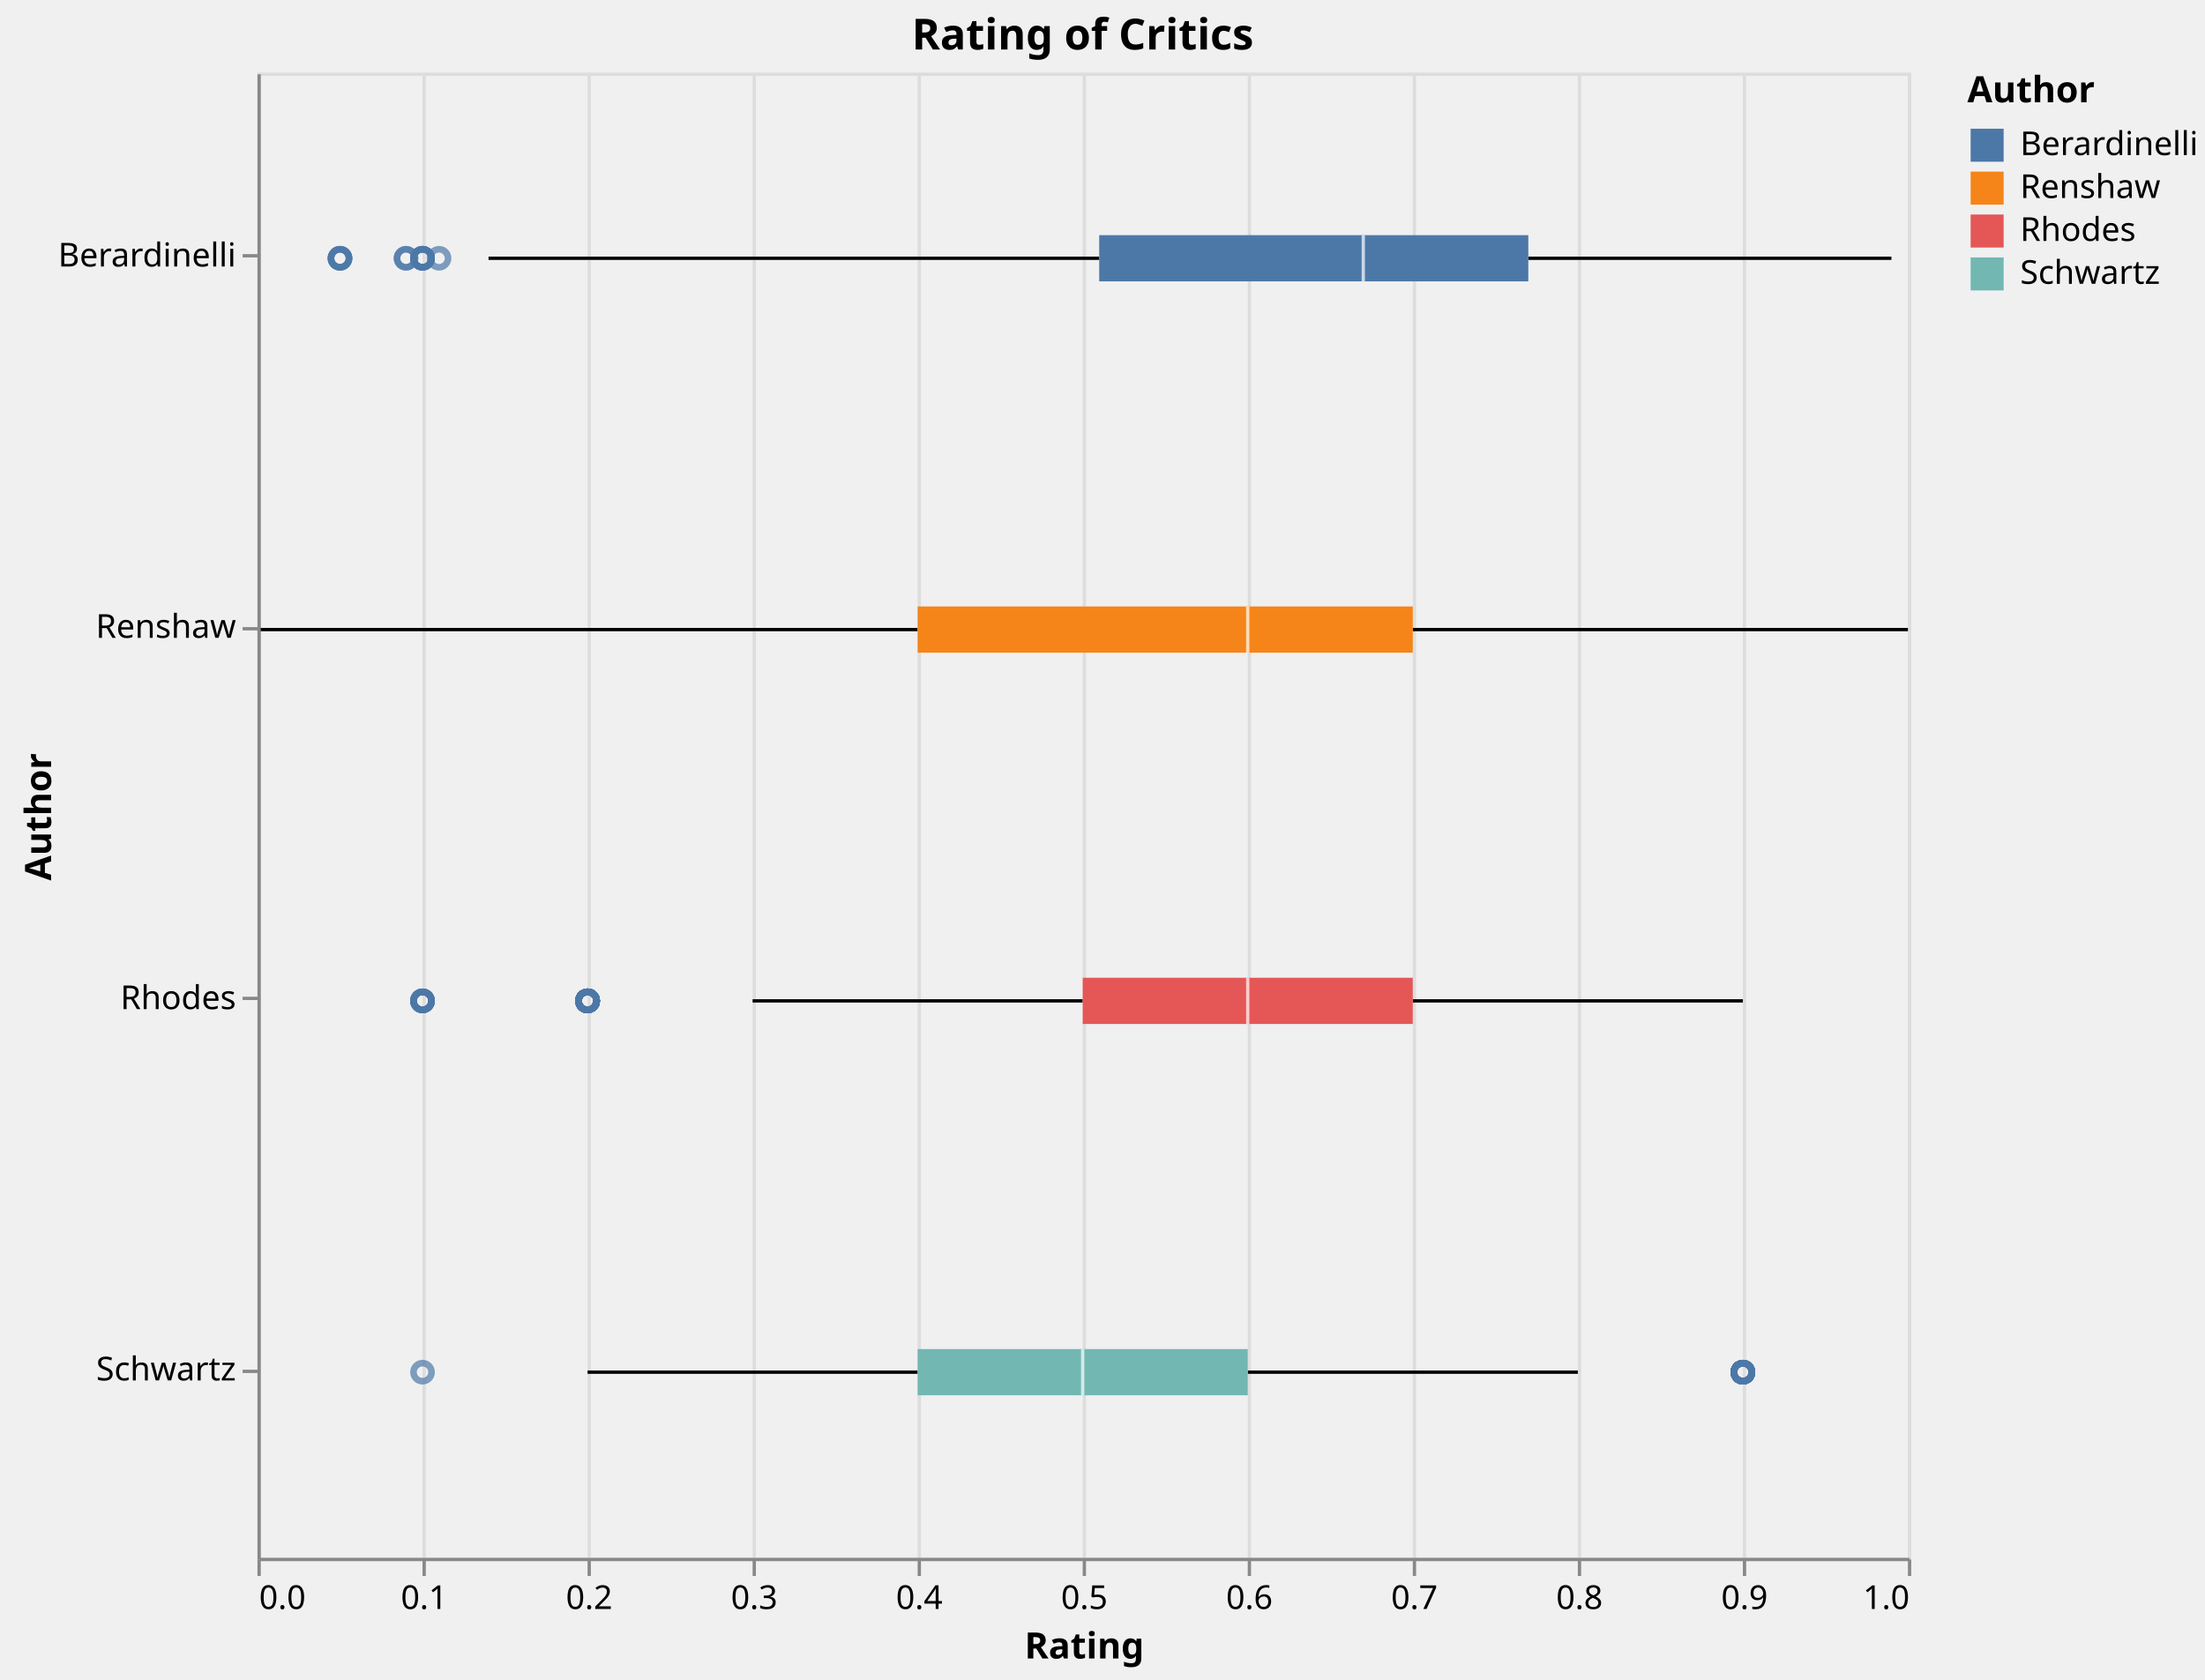
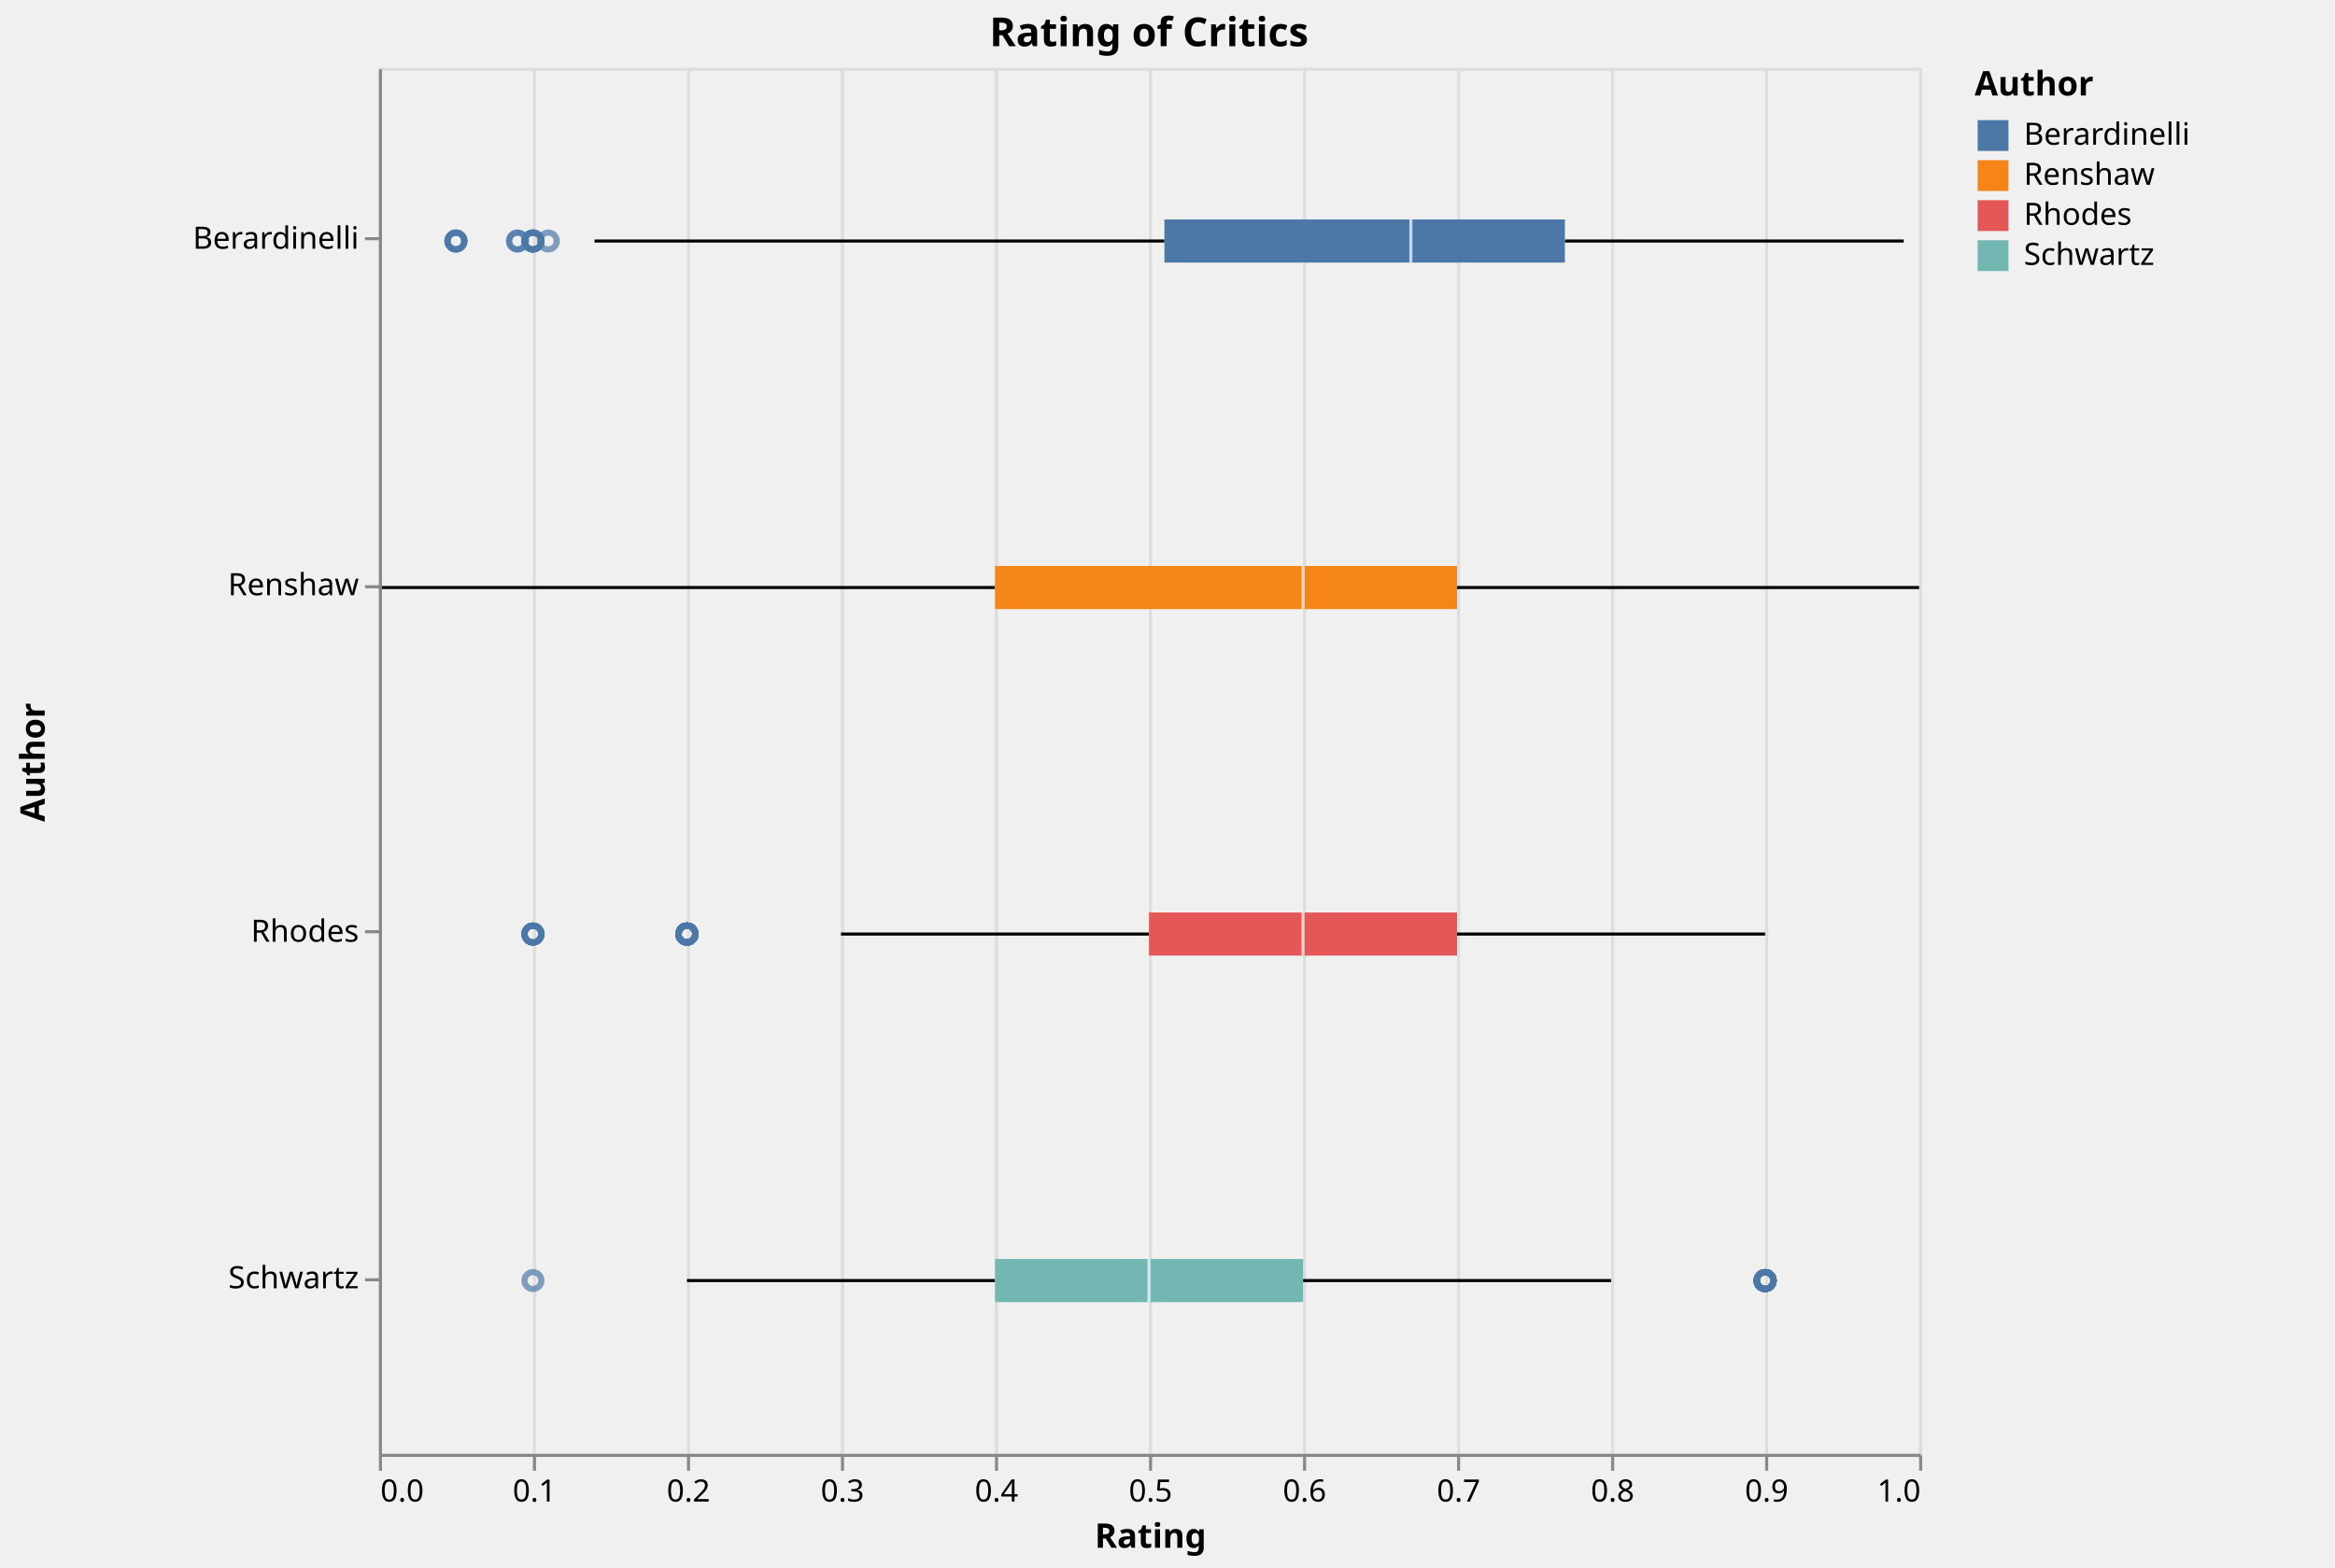
- <svg xmlns="http://www.w3.org/2000/svg" class="marks" width="668" height="509" viewBox="0 0 668 509" version="1.1">
-   <g transform="translate(78,22)">
+ <svg xmlns="http://www.w3.org/2000/svg" class="marks" width="758" height="509" viewBox="0 0 758 509" version="1.1">
+   <g transform="translate(123,22)">
    <g class="mark-group role-frame root">
      <g transform="translate(0,0)">
        <path class="background" d="M0.5,0.5h500v450h-500Z" style="fill: none; stroke: #ddd;" />
        <g>
          <g class="mark-group role-axis">
            <g transform="translate(0.5,450.5)">
              <path class="background" d="M0,0h0v0h0Z" style="pointer-events: none; fill: none;" />
              <g>
                <g class="mark-rule role-axis-grid" style="pointer-events: none;">
                  <line transform="translate(0,0)" x2="0" y2="-450" style="fill: none; stroke: #ddd; stroke-width: 1; opacity: 1;" />
                  <line transform="translate(50,0)" x2="0" y2="-450" style="fill: none; stroke: #ddd; stroke-width: 1; opacity: 1;" />
                  <line transform="translate(100,0)" x2="0" y2="-450" style="fill: none; stroke: #ddd; stroke-width: 1; opacity: 1;" />
                  <line transform="translate(150,0)" x2="0" y2="-450" style="fill: none; stroke: #ddd; stroke-width: 1; opacity: 1;" />
                  <line transform="translate(200,0)" x2="0" y2="-450" style="fill: none; stroke: #ddd; stroke-width: 1; opacity: 1;" />
                  <line transform="translate(250,0)" x2="0" y2="-450" style="fill: none; stroke: #ddd; stroke-width: 1; opacity: 1;" />
                  <line transform="translate(300,0)" x2="0" y2="-450" style="fill: none; stroke: #ddd; stroke-width: 1; opacity: 1;" />
                  <line transform="translate(350,0)" x2="0" y2="-450" style="fill: none; stroke: #ddd; stroke-width: 1; opacity: 1;" />
                  <line transform="translate(400,0)" x2="0" y2="-450" style="fill: none; stroke: #ddd; stroke-width: 1; opacity: 1;" />
                  <line transform="translate(450,0)" x2="0" y2="-450" style="fill: none; stroke: #ddd; stroke-width: 1; opacity: 1;" />
                  <line transform="translate(500,0)" x2="0" y2="-450" style="fill: none; stroke: #ddd; stroke-width: 1; opacity: 1;" />
                </g>
              </g>
            </g>
          </g>
          <g class="mark-symbol role-mark layer_0_layer_0_marks">
            <path transform="translate(50,393.75)" d="M2.739,0A2.739,2.739,0,1,1,-2.739,0A2.739,2.739,0,1,1,2.739,0" style="fill: none; stroke: #4c78a8; stroke-width: 2; opacity: 0.7;" />
            <path transform="translate(450,393.75)" d="M2.739,0A2.739,2.739,0,1,1,-2.739,0A2.739,2.739,0,1,1,2.739,0" style="fill: none; stroke: #4c78a8; stroke-width: 2; opacity: 0.7;" />
            <path transform="translate(450,393.75)" d="M2.739,0A2.739,2.739,0,1,1,-2.739,0A2.739,2.739,0,1,1,2.739,0" style="fill: none; stroke: #4c78a8; stroke-width: 2; opacity: 0.7;" />
            <path transform="translate(450,393.75)" d="M2.739,0A2.739,2.739,0,1,1,-2.739,0A2.739,2.739,0,1,1,2.739,0" style="fill: none; stroke: #4c78a8; stroke-width: 2; opacity: 0.7;" />
            <path transform="translate(450,393.75)" d="M2.739,0A2.739,2.739,0,1,1,-2.739,0A2.739,2.739,0,1,1,2.739,0" style="fill: none; stroke: #4c78a8; stroke-width: 2; opacity: 0.7;" />
            <path transform="translate(450,393.75)" d="M2.739,0A2.739,2.739,0,1,1,-2.739,0A2.739,2.739,0,1,1,2.739,0" style="fill: none; stroke: #4c78a8; stroke-width: 2; opacity: 0.7;" />
            <path transform="translate(450,393.75)" d="M2.739,0A2.739,2.739,0,1,1,-2.739,0A2.739,2.739,0,1,1,2.739,0" style="fill: none; stroke: #4c78a8; stroke-width: 2; opacity: 0.7;" />
            <path transform="translate(450,393.75)" d="M2.739,0A2.739,2.739,0,1,1,-2.739,0A2.739,2.739,0,1,1,2.739,0" style="fill: none; stroke: #4c78a8; stroke-width: 2; opacity: 0.7;" />
            <path transform="translate(450,393.75)" d="M2.739,0A2.739,2.739,0,1,1,-2.739,0A2.739,2.739,0,1,1,2.739,0" style="fill: none; stroke: #4c78a8; stroke-width: 2; opacity: 0.7;" />
            <path transform="translate(450,393.75)" d="M2.739,0A2.739,2.739,0,1,1,-2.739,0A2.739,2.739,0,1,1,2.739,0" style="fill: none; stroke: #4c78a8; stroke-width: 2; opacity: 0.7;" />
            <path transform="translate(450,393.75)" d="M2.739,0A2.739,2.739,0,1,1,-2.739,0A2.739,2.739,0,1,1,2.739,0" style="fill: none; stroke: #4c78a8; stroke-width: 2; opacity: 0.7;" />
            <path transform="translate(450,393.75)" d="M2.739,0A2.739,2.739,0,1,1,-2.739,0A2.739,2.739,0,1,1,2.739,0" style="fill: none; stroke: #4c78a8; stroke-width: 2; opacity: 0.7;" />
            <path transform="translate(450,393.75)" d="M2.739,0A2.739,2.739,0,1,1,-2.739,0A2.739,2.739,0,1,1,2.739,0" style="fill: none; stroke: #4c78a8; stroke-width: 2; opacity: 0.7;" />
            <path transform="translate(450,393.75)" d="M2.739,0A2.739,2.739,0,1,1,-2.739,0A2.739,2.739,0,1,1,2.739,0" style="fill: none; stroke: #4c78a8; stroke-width: 2; opacity: 0.7;" />
            <path transform="translate(450,393.75)" d="M2.739,0A2.739,2.739,0,1,1,-2.739,0A2.739,2.739,0,1,1,2.739,0" style="fill: none; stroke: #4c78a8; stroke-width: 2; opacity: 0.7;" />
            <path transform="translate(450,393.75)" d="M2.739,0A2.739,2.739,0,1,1,-2.739,0A2.739,2.739,0,1,1,2.739,0" style="fill: none; stroke: #4c78a8; stroke-width: 2; opacity: 0.7;" />
            <path transform="translate(450,393.75)" d="M2.739,0A2.739,2.739,0,1,1,-2.739,0A2.739,2.739,0,1,1,2.739,0" style="fill: none; stroke: #4c78a8; stroke-width: 2; opacity: 0.7;" />
            <path transform="translate(450,393.75)" d="M2.739,0A2.739,2.739,0,1,1,-2.739,0A2.739,2.739,0,1,1,2.739,0" style="fill: none; stroke: #4c78a8; stroke-width: 2; opacity: 0.7;" />
            <path transform="translate(450,393.75)" d="M2.739,0A2.739,2.739,0,1,1,-2.739,0A2.739,2.739,0,1,1,2.739,0" style="fill: none; stroke: #4c78a8; stroke-width: 2; opacity: 0.7;" />
            <path transform="translate(450,393.75)" d="M2.739,0A2.739,2.739,0,1,1,-2.739,0A2.739,2.739,0,1,1,2.739,0" style="fill: none; stroke: #4c78a8; stroke-width: 2; opacity: 0.7;" />
            <path transform="translate(450,393.75)" d="M2.739,0A2.739,2.739,0,1,1,-2.739,0A2.739,2.739,0,1,1,2.739,0" style="fill: none; stroke: #4c78a8; stroke-width: 2; opacity: 0.7;" />
            <path transform="translate(450,393.75)" d="M2.739,0A2.739,2.739,0,1,1,-2.739,0A2.739,2.739,0,1,1,2.739,0" style="fill: none; stroke: #4c78a8; stroke-width: 2; opacity: 0.7;" />
            <path transform="translate(450,393.75)" d="M2.739,0A2.739,2.739,0,1,1,-2.739,0A2.739,2.739,0,1,1,2.739,0" style="fill: none; stroke: #4c78a8; stroke-width: 2; opacity: 0.7;" />
            <path transform="translate(450,393.75)" d="M2.739,0A2.739,2.739,0,1,1,-2.739,0A2.739,2.739,0,1,1,2.739,0" style="fill: none; stroke: #4c78a8; stroke-width: 2; opacity: 0.7;" />
            <path transform="translate(450,393.75)" d="M2.739,0A2.739,2.739,0,1,1,-2.739,0A2.739,2.739,0,1,1,2.739,0" style="fill: none; stroke: #4c78a8; stroke-width: 2; opacity: 0.7;" />
            <path transform="translate(450,393.75)" d="M2.739,0A2.739,2.739,0,1,1,-2.739,0A2.739,2.739,0,1,1,2.739,0" style="fill: none; stroke: #4c78a8; stroke-width: 2; opacity: 0.7;" />
            <path transform="translate(25,56.25)" d="M2.739,0A2.739,2.739,0,1,1,-2.739,0A2.739,2.739,0,1,1,2.739,0" style="fill: none; stroke: #4c78a8; stroke-width: 2; opacity: 0.7;" />
            <path transform="translate(25,56.25)" d="M2.739,0A2.739,2.739,0,1,1,-2.739,0A2.739,2.739,0,1,1,2.739,0" style="fill: none; stroke: #4c78a8; stroke-width: 2; opacity: 0.7;" />
            <path transform="translate(25,56.25)" d="M2.739,0A2.739,2.739,0,1,1,-2.739,0A2.739,2.739,0,1,1,2.739,0" style="fill: none; stroke: #4c78a8; stroke-width: 2; opacity: 0.7;" />
            <path transform="translate(25,56.25)" d="M2.739,0A2.739,2.739,0,1,1,-2.739,0A2.739,2.739,0,1,1,2.739,0" style="fill: none; stroke: #4c78a8; stroke-width: 2; opacity: 0.7;" />
            <path transform="translate(45,56.25)" d="M2.739,0A2.739,2.739,0,1,1,-2.739,0A2.739,2.739,0,1,1,2.739,0" style="fill: none; stroke: #4c78a8; stroke-width: 2; opacity: 0.7;" />
            <path transform="translate(45,56.25)" d="M2.739,0A2.739,2.739,0,1,1,-2.739,0A2.739,2.739,0,1,1,2.739,0" style="fill: none; stroke: #4c78a8; stroke-width: 2; opacity: 0.7;" />
            <path transform="translate(50,56.25)" d="M2.739,0A2.739,2.739,0,1,1,-2.739,0A2.739,2.739,0,1,1,2.739,0" style="fill: none; stroke: #4c78a8; stroke-width: 2; opacity: 0.7;" />
            <path transform="translate(50,56.25)" d="M2.739,0A2.739,2.739,0,1,1,-2.739,0A2.739,2.739,0,1,1,2.739,0" style="fill: none; stroke: #4c78a8; stroke-width: 2; opacity: 0.7;" />
            <path transform="translate(50,56.25)" d="M2.739,0A2.739,2.739,0,1,1,-2.739,0A2.739,2.739,0,1,1,2.739,0" style="fill: none; stroke: #4c78a8; stroke-width: 2; opacity: 0.7;" />
            <path transform="translate(50,56.25)" d="M2.739,0A2.739,2.739,0,1,1,-2.739,0A2.739,2.739,0,1,1,2.739,0" style="fill: none; stroke: #4c78a8; stroke-width: 2; opacity: 0.7;" />
            <path transform="translate(50,56.25)" d="M2.739,0A2.739,2.739,0,1,1,-2.739,0A2.739,2.739,0,1,1,2.739,0" style="fill: none; stroke: #4c78a8; stroke-width: 2; opacity: 0.7;" />
            <path transform="translate(50,56.25)" d="M2.739,0A2.739,2.739,0,1,1,-2.739,0A2.739,2.739,0,1,1,2.739,0" style="fill: none; stroke: #4c78a8; stroke-width: 2; opacity: 0.7;" />
            <path transform="translate(55,56.25)" d="M2.739,0A2.739,2.739,0,1,1,-2.739,0A2.739,2.739,0,1,1,2.739,0" style="fill: none; stroke: #4c78a8; stroke-width: 2; opacity: 0.7;" />
            <path transform="translate(50,281.25)" d="M2.739,0A2.739,2.739,0,1,1,-2.739,0A2.739,2.739,0,1,1,2.739,0" style="fill: none; stroke: #4c78a8; stroke-width: 2; opacity: 0.7;" />
            <path transform="translate(50,281.25)" d="M2.739,0A2.739,2.739,0,1,1,-2.739,0A2.739,2.739,0,1,1,2.739,0" style="fill: none; stroke: #4c78a8; stroke-width: 2; opacity: 0.7;" />
            <path transform="translate(50,281.25)" d="M2.739,0A2.739,2.739,0,1,1,-2.739,0A2.739,2.739,0,1,1,2.739,0" style="fill: none; stroke: #4c78a8; stroke-width: 2; opacity: 0.7;" />
            <path transform="translate(50,281.25)" d="M2.739,0A2.739,2.739,0,1,1,-2.739,0A2.739,2.739,0,1,1,2.739,0" style="fill: none; stroke: #4c78a8; stroke-width: 2; opacity: 0.7;" />
            <path transform="translate(50,281.25)" d="M2.739,0A2.739,2.739,0,1,1,-2.739,0A2.739,2.739,0,1,1,2.739,0" style="fill: none; stroke: #4c78a8; stroke-width: 2; opacity: 0.7;" />
            <path transform="translate(50,281.25)" d="M2.739,0A2.739,2.739,0,1,1,-2.739,0A2.739,2.739,0,1,1,2.739,0" style="fill: none; stroke: #4c78a8; stroke-width: 2; opacity: 0.7;" />
            <path transform="translate(50,281.25)" d="M2.739,0A2.739,2.739,0,1,1,-2.739,0A2.739,2.739,0,1,1,2.739,0" style="fill: none; stroke: #4c78a8; stroke-width: 2; opacity: 0.7;" />
            <path transform="translate(50,281.25)" d="M2.739,0A2.739,2.739,0,1,1,-2.739,0A2.739,2.739,0,1,1,2.739,0" style="fill: none; stroke: #4c78a8; stroke-width: 2; opacity: 0.7;" />
            <path transform="translate(100,281.25)" d="M2.739,0A2.739,2.739,0,1,1,-2.739,0A2.739,2.739,0,1,1,2.739,0" style="fill: none; stroke: #4c78a8; stroke-width: 2; opacity: 0.7;" />
            <path transform="translate(100,281.25)" d="M2.739,0A2.739,2.739,0,1,1,-2.739,0A2.739,2.739,0,1,1,2.739,0" style="fill: none; stroke: #4c78a8; stroke-width: 2; opacity: 0.7;" />
            <path transform="translate(100,281.25)" d="M2.739,0A2.739,2.739,0,1,1,-2.739,0A2.739,2.739,0,1,1,2.739,0" style="fill: none; stroke: #4c78a8; stroke-width: 2; opacity: 0.7;" />
            <path transform="translate(100,281.25)" d="M2.739,0A2.739,2.739,0,1,1,-2.739,0A2.739,2.739,0,1,1,2.739,0" style="fill: none; stroke: #4c78a8; stroke-width: 2; opacity: 0.7;" />
            <path transform="translate(100,281.25)" d="M2.739,0A2.739,2.739,0,1,1,-2.739,0A2.739,2.739,0,1,1,2.739,0" style="fill: none; stroke: #4c78a8; stroke-width: 2; opacity: 0.7;" />
            <path transform="translate(100,281.25)" d="M2.739,0A2.739,2.739,0,1,1,-2.739,0A2.739,2.739,0,1,1,2.739,0" style="fill: none; stroke: #4c78a8; stroke-width: 2; opacity: 0.7;" />
            <path transform="translate(100,281.25)" d="M2.739,0A2.739,2.739,0,1,1,-2.739,0A2.739,2.739,0,1,1,2.739,0" style="fill: none; stroke: #4c78a8; stroke-width: 2; opacity: 0.7;" />
            <path transform="translate(100,281.25)" d="M2.739,0A2.739,2.739,0,1,1,-2.739,0A2.739,2.739,0,1,1,2.739,0" style="fill: none; stroke: #4c78a8; stroke-width: 2; opacity: 0.7;" />
            <path transform="translate(100,281.25)" d="M2.739,0A2.739,2.739,0,1,1,-2.739,0A2.739,2.739,0,1,1,2.739,0" style="fill: none; stroke: #4c78a8; stroke-width: 2; opacity: 0.7;" />
            <path transform="translate(100,281.25)" d="M2.739,0A2.739,2.739,0,1,1,-2.739,0A2.739,2.739,0,1,1,2.739,0" style="fill: none; stroke: #4c78a8; stroke-width: 2; opacity: 0.7;" />
            <path transform="translate(100,281.25)" d="M2.739,0A2.739,2.739,0,1,1,-2.739,0A2.739,2.739,0,1,1,2.739,0" style="fill: none; stroke: #4c78a8; stroke-width: 2; opacity: 0.7;" />
            <path transform="translate(100,281.25)" d="M2.739,0A2.739,2.739,0,1,1,-2.739,0A2.739,2.739,0,1,1,2.739,0" style="fill: none; stroke: #4c78a8; stroke-width: 2; opacity: 0.7;" />
            <path transform="translate(100,281.25)" d="M2.739,0A2.739,2.739,0,1,1,-2.739,0A2.739,2.739,0,1,1,2.739,0" style="fill: none; stroke: #4c78a8; stroke-width: 2; opacity: 0.7;" />
            <path transform="translate(100,281.25)" d="M2.739,0A2.739,2.739,0,1,1,-2.739,0A2.739,2.739,0,1,1,2.739,0" style="fill: none; stroke: #4c78a8; stroke-width: 2; opacity: 0.7;" />
            <path transform="translate(100,281.25)" d="M2.739,0A2.739,2.739,0,1,1,-2.739,0A2.739,2.739,0,1,1,2.739,0" style="fill: none; stroke: #4c78a8; stroke-width: 2; opacity: 0.7;" />
            <path transform="translate(100,281.25)" d="M2.739,0A2.739,2.739,0,1,1,-2.739,0A2.739,2.739,0,1,1,2.739,0" style="fill: none; stroke: #4c78a8; stroke-width: 2; opacity: 0.7;" />
            <path transform="translate(100,281.25)" d="M2.739,0A2.739,2.739,0,1,1,-2.739,0A2.739,2.739,0,1,1,2.739,0" style="fill: none; stroke: #4c78a8; stroke-width: 2; opacity: 0.7;" />
            <path transform="translate(100,281.25)" d="M2.739,0A2.739,2.739,0,1,1,-2.739,0A2.739,2.739,0,1,1,2.739,0" style="fill: none; stroke: #4c78a8; stroke-width: 2; opacity: 0.7;" />
            <path transform="translate(100,281.25)" d="M2.739,0A2.739,2.739,0,1,1,-2.739,0A2.739,2.739,0,1,1,2.739,0" style="fill: none; stroke: #4c78a8; stroke-width: 2; opacity: 0.7;" />
            <path transform="translate(100,281.25)" d="M2.739,0A2.739,2.739,0,1,1,-2.739,0A2.739,2.739,0,1,1,2.739,0" style="fill: none; stroke: #4c78a8; stroke-width: 2; opacity: 0.7;" />
            <path transform="translate(100,281.25)" d="M2.739,0A2.739,2.739,0,1,1,-2.739,0A2.739,2.739,0,1,1,2.739,0" style="fill: none; stroke: #4c78a8; stroke-width: 2; opacity: 0.7;" />
            <path transform="translate(100,281.25)" d="M2.739,0A2.739,2.739,0,1,1,-2.739,0A2.739,2.739,0,1,1,2.739,0" style="fill: none; stroke: #4c78a8; stroke-width: 2; opacity: 0.7;" />
            <path transform="translate(100,281.25)" d="M2.739,0A2.739,2.739,0,1,1,-2.739,0A2.739,2.739,0,1,1,2.739,0" style="fill: none; stroke: #4c78a8; stroke-width: 2; opacity: 0.7;" />
            <path transform="translate(100,281.25)" d="M2.739,0A2.739,2.739,0,1,1,-2.739,0A2.739,2.739,0,1,1,2.739,0" style="fill: none; stroke: #4c78a8; stroke-width: 2; opacity: 0.7;" />
            <path transform="translate(100,281.25)" d="M2.739,0A2.739,2.739,0,1,1,-2.739,0A2.739,2.739,0,1,1,2.739,0" style="fill: none; stroke: #4c78a8; stroke-width: 2; opacity: 0.7;" />
            <path transform="translate(100,281.25)" d="M2.739,0A2.739,2.739,0,1,1,-2.739,0A2.739,2.739,0,1,1,2.739,0" style="fill: none; stroke: #4c78a8; stroke-width: 2; opacity: 0.7;" />
            <path transform="translate(100,281.25)" d="M2.739,0A2.739,2.739,0,1,1,-2.739,0A2.739,2.739,0,1,1,2.739,0" style="fill: none; stroke: #4c78a8; stroke-width: 2; opacity: 0.7;" />
            <path transform="translate(100,281.25)" d="M2.739,0A2.739,2.739,0,1,1,-2.739,0A2.739,2.739,0,1,1,2.739,0" style="fill: none; stroke: #4c78a8; stroke-width: 2; opacity: 0.7;" />
            <path transform="translate(100,281.25)" d="M2.739,0A2.739,2.739,0,1,1,-2.739,0A2.739,2.739,0,1,1,2.739,0" style="fill: none; stroke: #4c78a8; stroke-width: 2; opacity: 0.7;" />
            <path transform="translate(100,281.25)" d="M2.739,0A2.739,2.739,0,1,1,-2.739,0A2.739,2.739,0,1,1,2.739,0" style="fill: none; stroke: #4c78a8; stroke-width: 2; opacity: 0.7;" />
            <path transform="translate(100,281.25)" d="M2.739,0A2.739,2.739,0,1,1,-2.739,0A2.739,2.739,0,1,1,2.739,0" style="fill: none; stroke: #4c78a8; stroke-width: 2; opacity: 0.7;" />
            <path transform="translate(100,281.25)" d="M2.739,0A2.739,2.739,0,1,1,-2.739,0A2.739,2.739,0,1,1,2.739,0" style="fill: none; stroke: #4c78a8; stroke-width: 2; opacity: 0.7;" />
            <path transform="translate(100,281.25)" d="M2.739,0A2.739,2.739,0,1,1,-2.739,0A2.739,2.739,0,1,1,2.739,0" style="fill: none; stroke: #4c78a8; stroke-width: 2; opacity: 0.7;" />
            <path transform="translate(100,281.25)" d="M2.739,0A2.739,2.739,0,1,1,-2.739,0A2.739,2.739,0,1,1,2.739,0" style="fill: none; stroke: #4c78a8; stroke-width: 2; opacity: 0.7;" />
            <path transform="translate(100,281.25)" d="M2.739,0A2.739,2.739,0,1,1,-2.739,0A2.739,2.739,0,1,1,2.739,0" style="fill: none; stroke: #4c78a8; stroke-width: 2; opacity: 0.7;" />
            <path transform="translate(100,281.25)" d="M2.739,0A2.739,2.739,0,1,1,-2.739,0A2.739,2.739,0,1,1,2.739,0" style="fill: none; stroke: #4c78a8; stroke-width: 2; opacity: 0.7;" />
            <path transform="translate(100,281.25)" d="M2.739,0A2.739,2.739,0,1,1,-2.739,0A2.739,2.739,0,1,1,2.739,0" style="fill: none; stroke: #4c78a8; stroke-width: 2; opacity: 0.7;" />
            <path transform="translate(100,281.25)" d="M2.739,0A2.739,2.739,0,1,1,-2.739,0A2.739,2.739,0,1,1,2.739,0" style="fill: none; stroke: #4c78a8; stroke-width: 2; opacity: 0.7;" />
            <path transform="translate(100,281.25)" d="M2.739,0A2.739,2.739,0,1,1,-2.739,0A2.739,2.739,0,1,1,2.739,0" style="fill: none; stroke: #4c78a8; stroke-width: 2; opacity: 0.7;" />
            <path transform="translate(100,281.25)" d="M2.739,0A2.739,2.739,0,1,1,-2.739,0A2.739,2.739,0,1,1,2.739,0" style="fill: none; stroke: #4c78a8; stroke-width: 2; opacity: 0.7;" />
            <path transform="translate(100,281.25)" d="M2.739,0A2.739,2.739,0,1,1,-2.739,0A2.739,2.739,0,1,1,2.739,0" style="fill: none; stroke: #4c78a8; stroke-width: 2; opacity: 0.7;" />
            <path transform="translate(100,281.25)" d="M2.739,0A2.739,2.739,0,1,1,-2.739,0A2.739,2.739,0,1,1,2.739,0" style="fill: none; stroke: #4c78a8; stroke-width: 2; opacity: 0.7;" />
            <path transform="translate(100,281.25)" d="M2.739,0A2.739,2.739,0,1,1,-2.739,0A2.739,2.739,0,1,1,2.739,0" style="fill: none; stroke: #4c78a8; stroke-width: 2; opacity: 0.7;" />
            <path transform="translate(100,281.25)" d="M2.739,0A2.739,2.739,0,1,1,-2.739,0A2.739,2.739,0,1,1,2.739,0" style="fill: none; stroke: #4c78a8; stroke-width: 2; opacity: 0.7;" />
            <path transform="translate(100,281.25)" d="M2.739,0A2.739,2.739,0,1,1,-2.739,0A2.739,2.739,0,1,1,2.739,0" style="fill: none; stroke: #4c78a8; stroke-width: 2; opacity: 0.7;" />
            <path transform="translate(100,281.25)" d="M2.739,0A2.739,2.739,0,1,1,-2.739,0A2.739,2.739,0,1,1,2.739,0" style="fill: none; stroke: #4c78a8; stroke-width: 2; opacity: 0.7;" />
            <path transform="translate(100,281.25)" d="M2.739,0A2.739,2.739,0,1,1,-2.739,0A2.739,2.739,0,1,1,2.739,0" style="fill: none; stroke: #4c78a8; stroke-width: 2; opacity: 0.7;" />
            <path transform="translate(100,281.25)" d="M2.739,0A2.739,2.739,0,1,1,-2.739,0A2.739,2.739,0,1,1,2.739,0" style="fill: none; stroke: #4c78a8; stroke-width: 2; opacity: 0.7;" />
            <path transform="translate(100,281.25)" d="M2.739,0A2.739,2.739,0,1,1,-2.739,0A2.739,2.739,0,1,1,2.739,0" style="fill: none; stroke: #4c78a8; stroke-width: 2; opacity: 0.7;" />
          </g>
          <g class="mark-rule role-mark layer_0_layer_1_layer_0_marks">
            <line transform="translate(100,393.75)" x2="100" y2="0" style="fill: none; stroke: black;" />
            <line transform="translate(70,56.25)" x2="185" y2="0" style="fill: none; stroke: black;" />
            <line transform="translate(0,168.75)" x2="200" y2="0" style="fill: none; stroke: black;" />
            <line transform="translate(150,281.25)" x2="100" y2="0" style="fill: none; stroke: black;" />
          </g>
          <g class="mark-rule role-mark layer_0_layer_1_layer_1_marks">
            <line transform="translate(300,393.75)" x2="100" y2="0" style="fill: none; stroke: black;" />
            <line transform="translate(385,56.25)" x2="110" y2="0" style="fill: none; stroke: black;" />
            <line transform="translate(350,168.75)" x2="150" y2="0" style="fill: none; stroke: black;" />
            <line transform="translate(350,281.25)" x2="100" y2="0" style="fill: none; stroke: black;" />
          </g>
          <g class="mark-rect role-mark layer_1_layer_0_marks">
            <path d="M200,386.75h100v14h-100Z" style="fill: #72b7b2;" />
            <path d="M255,49.25h130v14h-130Z" style="fill: #4c78a8;" />
            <path d="M200,161.75h150v14h-150Z" style="fill: #f58518;" />
            <path d="M250,274.25h100v14h-100Z" style="fill: #e45756;" />
          </g>
          <g class="mark-rect role-mark layer_1_layer_1_marks">
            <path d="M249.5,386.75h1v14h-1Z" style="fill: white; opacity: 0.7;" />
            <path d="M334.5,49.25h1v14h-1Z" style="fill: white; opacity: 0.7;" />
            <path d="M299.5,161.75h1v14h-1Z" style="fill: white; opacity: 0.7;" />
            <path d="M299.5,274.25h1v14h-1Z" style="fill: white; opacity: 0.7;" />
          </g>
          <g class="mark-group role-legend">
            <g transform="translate(518,0)">
-               <path class="background" d="M0,0h67v66h-67Z" style="pointer-events: none; fill: none;" />
+               <path class="background" d="M0,0h112v66h-112Z" style="pointer-events: none; fill: none;" />
              <g>
                <g class="mark-group role-legend-entry">
                  <g transform="translate(0,16)">
                    <path class="background" d="M0,0h0v0h0Z" style="pointer-events: none; fill: none;" />
                    <g>
                      <g class="mark-group role-scope">
                        <g transform="translate(0,0)">
-                           <path class="background" d="M0,0h66.024v11h-66.024Z" style="pointer-events: none; fill: none; opacity: 1;" />
+                           <path class="background" d="M0,0h112v11h-112Z" style="pointer-events: none; fill: none; opacity: 1;" />
                          <g>
                            <g class="mark-symbol role-legend-symbol" style="pointer-events: none;">
                              <path transform="translate(6,6)" d="M-5,-5h10v10h-10Z" style="fill: #4c78a8; stroke-width: 1.5; opacity: 1;" />
                            </g>
                            <g class="mark-text role-legend-label" style="pointer-events: none;">
                              <text text-anchor="start" transform="translate(16,9)" style="font-family: sans-serif; font-size: 10px; fill: #000; opacity: 1;">Berardinelli</text>
                            </g>
                          </g>
                        </g>
                        <g transform="translate(0,13)">
-                           <path class="background" d="M0,0h66.024v11h-66.024Z" style="pointer-events: none; fill: none; opacity: 1;" />
+                           <path class="background" d="M0,0h112v11h-112Z" style="pointer-events: none; fill: none; opacity: 1;" />
                          <g>
                            <g class="mark-symbol role-legend-symbol" style="pointer-events: none;">
                              <path transform="translate(6,6)" d="M-5,-5h10v10h-10Z" style="fill: #f58518; stroke-width: 1.5; opacity: 1;" />
                            </g>
                            <g class="mark-text role-legend-label" style="pointer-events: none;">
                              <text text-anchor="start" transform="translate(16,9)" style="font-family: sans-serif; font-size: 10px; fill: #000; opacity: 1;">Renshaw</text>
                            </g>
                          </g>
                        </g>
                        <g transform="translate(0,26)">
-                           <path class="background" d="M0,0h66.024v11h-66.024Z" style="pointer-events: none; fill: none; opacity: 1;" />
+                           <path class="background" d="M0,0h112v11h-112Z" style="pointer-events: none; fill: none; opacity: 1;" />
                          <g>
                            <g class="mark-symbol role-legend-symbol" style="pointer-events: none;">
                              <path transform="translate(6,6)" d="M-5,-5h10v10h-10Z" style="fill: #e45756; stroke-width: 1.5; opacity: 1;" />
                            </g>
                            <g class="mark-text role-legend-label" style="pointer-events: none;">
                              <text text-anchor="start" transform="translate(16,9)" style="font-family: sans-serif; font-size: 10px; fill: #000; opacity: 1;">Rhodes</text>
                            </g>
                          </g>
                        </g>
                        <g transform="translate(0,39)">
-                           <path class="background" d="M0,0h66.024v11h-66.024Z" style="pointer-events: none; fill: none; opacity: 1;" />
+                           <path class="background" d="M0,0h112v11h-112Z" style="pointer-events: none; fill: none; opacity: 1;" />
                          <g>
                            <g class="mark-symbol role-legend-symbol" style="pointer-events: none;">
                              <path transform="translate(6,6)" d="M-5,-5h10v10h-10Z" style="fill: #72b7b2; stroke-width: 1.5; opacity: 1;" />
                            </g>
                            <g class="mark-text role-legend-label" style="pointer-events: none;">
                              <text text-anchor="start" transform="translate(16,9)" style="font-family: sans-serif; font-size: 10px; fill: #000; opacity: 1;">Schwartz</text>
                            </g>
                          </g>
                        </g>
                      </g>
                    </g>
                  </g>
                </g>
                <g class="mark-text role-legend-title" style="pointer-events: none;">
                  <text text-anchor="start" transform="translate(0,9)" style="font-family: sans-serif; font-size: 11px; font-weight: bold; fill: #000; opacity: 1;">Author</text>
                </g>
              </g>
            </g>
          </g>
          <g class="mark-text role-title" style="pointer-events: none;">
            <text text-anchor="middle" transform="translate(250,-7)" style="font-family: sans-serif; font-size: 13px; font-weight: bold; fill: #000; opacity: 1;">Rating of Critics</text>
          </g>
          <g class="mark-group role-axis">
            <g transform="translate(0.5,450.5)">
              <path class="background" d="M0,0h0v0h0Z" style="pointer-events: none; fill: none;" />
              <g>
                <g class="mark-rule role-axis-tick" style="pointer-events: none;">
                  <line transform="translate(0,0)" x2="0" y2="5" style="fill: none; stroke: #888; stroke-width: 1; opacity: 1;" />
                  <line transform="translate(50,0)" x2="0" y2="5" style="fill: none; stroke: #888; stroke-width: 1; opacity: 1;" />
                  <line transform="translate(100,0)" x2="0" y2="5" style="fill: none; stroke: #888; stroke-width: 1; opacity: 1;" />
                  <line transform="translate(150,0)" x2="0" y2="5" style="fill: none; stroke: #888; stroke-width: 1; opacity: 1;" />
                  <line transform="translate(200,0)" x2="0" y2="5" style="fill: none; stroke: #888; stroke-width: 1; opacity: 1;" />
                  <line transform="translate(250,0)" x2="0" y2="5" style="fill: none; stroke: #888; stroke-width: 1; opacity: 1;" />
                  <line transform="translate(300,0)" x2="0" y2="5" style="fill: none; stroke: #888; stroke-width: 1; opacity: 1;" />
                  <line transform="translate(350,0)" x2="0" y2="5" style="fill: none; stroke: #888; stroke-width: 1; opacity: 1;" />
                  <line transform="translate(400,0)" x2="0" y2="5" style="fill: none; stroke: #888; stroke-width: 1; opacity: 1;" />
                  <line transform="translate(450,0)" x2="0" y2="5" style="fill: none; stroke: #888; stroke-width: 1; opacity: 1;" />
                  <line transform="translate(500,0)" x2="0" y2="5" style="fill: none; stroke: #888; stroke-width: 1; opacity: 1;" />
                </g>
                <g class="mark-text role-axis-label" style="pointer-events: none;">
                  <text text-anchor="start" transform="translate(0,15)" style="font-family: sans-serif; font-size: 10px; fill: #000; opacity: 1;">0.0</text>
                  <text text-anchor="middle" transform="translate(50,15)" style="font-family: sans-serif; font-size: 10px; fill: #000; opacity: 1;">0.1</text>
                  <text text-anchor="middle" transform="translate(100,15)" style="font-family: sans-serif; font-size: 10px; fill: #000; opacity: 1;">0.2</text>
                  <text text-anchor="middle" transform="translate(150,15)" style="font-family: sans-serif; font-size: 10px; fill: #000; opacity: 1;">0.3</text>
                  <text text-anchor="middle" transform="translate(200,15)" style="font-family: sans-serif; font-size: 10px; fill: #000; opacity: 1;">0.4</text>
                  <text text-anchor="middle" transform="translate(250,15)" style="font-family: sans-serif; font-size: 10px; fill: #000; opacity: 1;">0.5</text>
                  <text text-anchor="middle" transform="translate(300,15)" style="font-family: sans-serif; font-size: 10px; fill: #000; opacity: 1;">0.6</text>
                  <text text-anchor="middle" transform="translate(350,15)" style="font-family: sans-serif; font-size: 10px; fill: #000; opacity: 1;">0.7</text>
                  <text text-anchor="middle" transform="translate(400,15)" style="font-family: sans-serif; font-size: 10px; fill: #000; opacity: 1;">0.8</text>
                  <text text-anchor="middle" transform="translate(450,15)" style="font-family: sans-serif; font-size: 10px; fill: #000; opacity: 1;">0.9</text>
                  <text text-anchor="end" transform="translate(500,15)" style="font-family: sans-serif; font-size: 10px; fill: #000; opacity: 1;">1.0</text>
                </g>
                <g class="mark-rule role-axis-domain" style="pointer-events: none;">
                  <line transform="translate(0,0)" x2="500" y2="0" style="fill: none; stroke: #888; stroke-width: 1; opacity: 1;" />
                </g>
                <g class="mark-text role-axis-title" style="pointer-events: none;">
                  <text text-anchor="middle" transform="translate(250,30)" style="font-family: sans-serif; font-size: 11px; font-weight: bold; fill: #000; opacity: 1;">Rating</text>
                </g>
              </g>
            </g>
          </g>
          <g class="mark-group role-axis">
            <g transform="translate(0.5,0.5)">
              <path class="background" d="M0,0h0v0h0Z" style="pointer-events: none; fill: none;" />
              <g>
                <g class="mark-rule role-axis-tick" style="pointer-events: none;">
                  <line transform="translate(0,55)" x2="-5" y2="0" style="fill: none; stroke: #888; stroke-width: 1; opacity: 1;" />
                  <line transform="translate(0,168)" x2="-5" y2="0" style="fill: none; stroke: #888; stroke-width: 1; opacity: 1;" />
                  <line transform="translate(0,280)" x2="-5" y2="0" style="fill: none; stroke: #888; stroke-width: 1; opacity: 1;" />
                  <line transform="translate(0,393)" x2="-5" y2="0" style="fill: none; stroke: #888; stroke-width: 1; opacity: 1;" />
                </g>
                <g class="mark-text role-axis-label" style="pointer-events: none;">
                  <text text-anchor="end" transform="translate(-7,58.25)" style="font-family: sans-serif; font-size: 10px; fill: #000; opacity: 1;">Berardinelli</text>
                  <text text-anchor="end" transform="translate(-7,170.75)" style="font-family: sans-serif; font-size: 10px; fill: #000; opacity: 1;">Renshaw</text>
                  <text text-anchor="end" transform="translate(-7,283.25)" style="font-family: sans-serif; font-size: 10px; fill: #000; opacity: 1;">Rhodes</text>
                  <text text-anchor="end" transform="translate(-7,395.75)" style="font-family: sans-serif; font-size: 10px; fill: #000; opacity: 1;">Schwartz</text>
                </g>
                <g class="mark-rule role-axis-domain" style="pointer-events: none;">
                  <line transform="translate(0,0)" x2="0" y2="450" style="fill: none; stroke: #888; stroke-width: 1; opacity: 1;" />
                </g>
                <g class="mark-text role-axis-title" style="pointer-events: none;">
-                   <text text-anchor="middle" transform="translate(-61.02441,225) rotate(-90) translate(0,-2)" style="font-family: sans-serif; font-size: 11px; font-weight: bold; fill: #000; opacity: 1;">Author</text>
+                   <text text-anchor="middle" transform="translate(-107,225) rotate(-90) translate(0,-2)" style="font-family: sans-serif; font-size: 11px; font-weight: bold; fill: #000; opacity: 1;">Author</text>
                </g>
              </g>
            </g>
          </g>
        </g>
      </g>
    </g>
  </g>
</svg>
